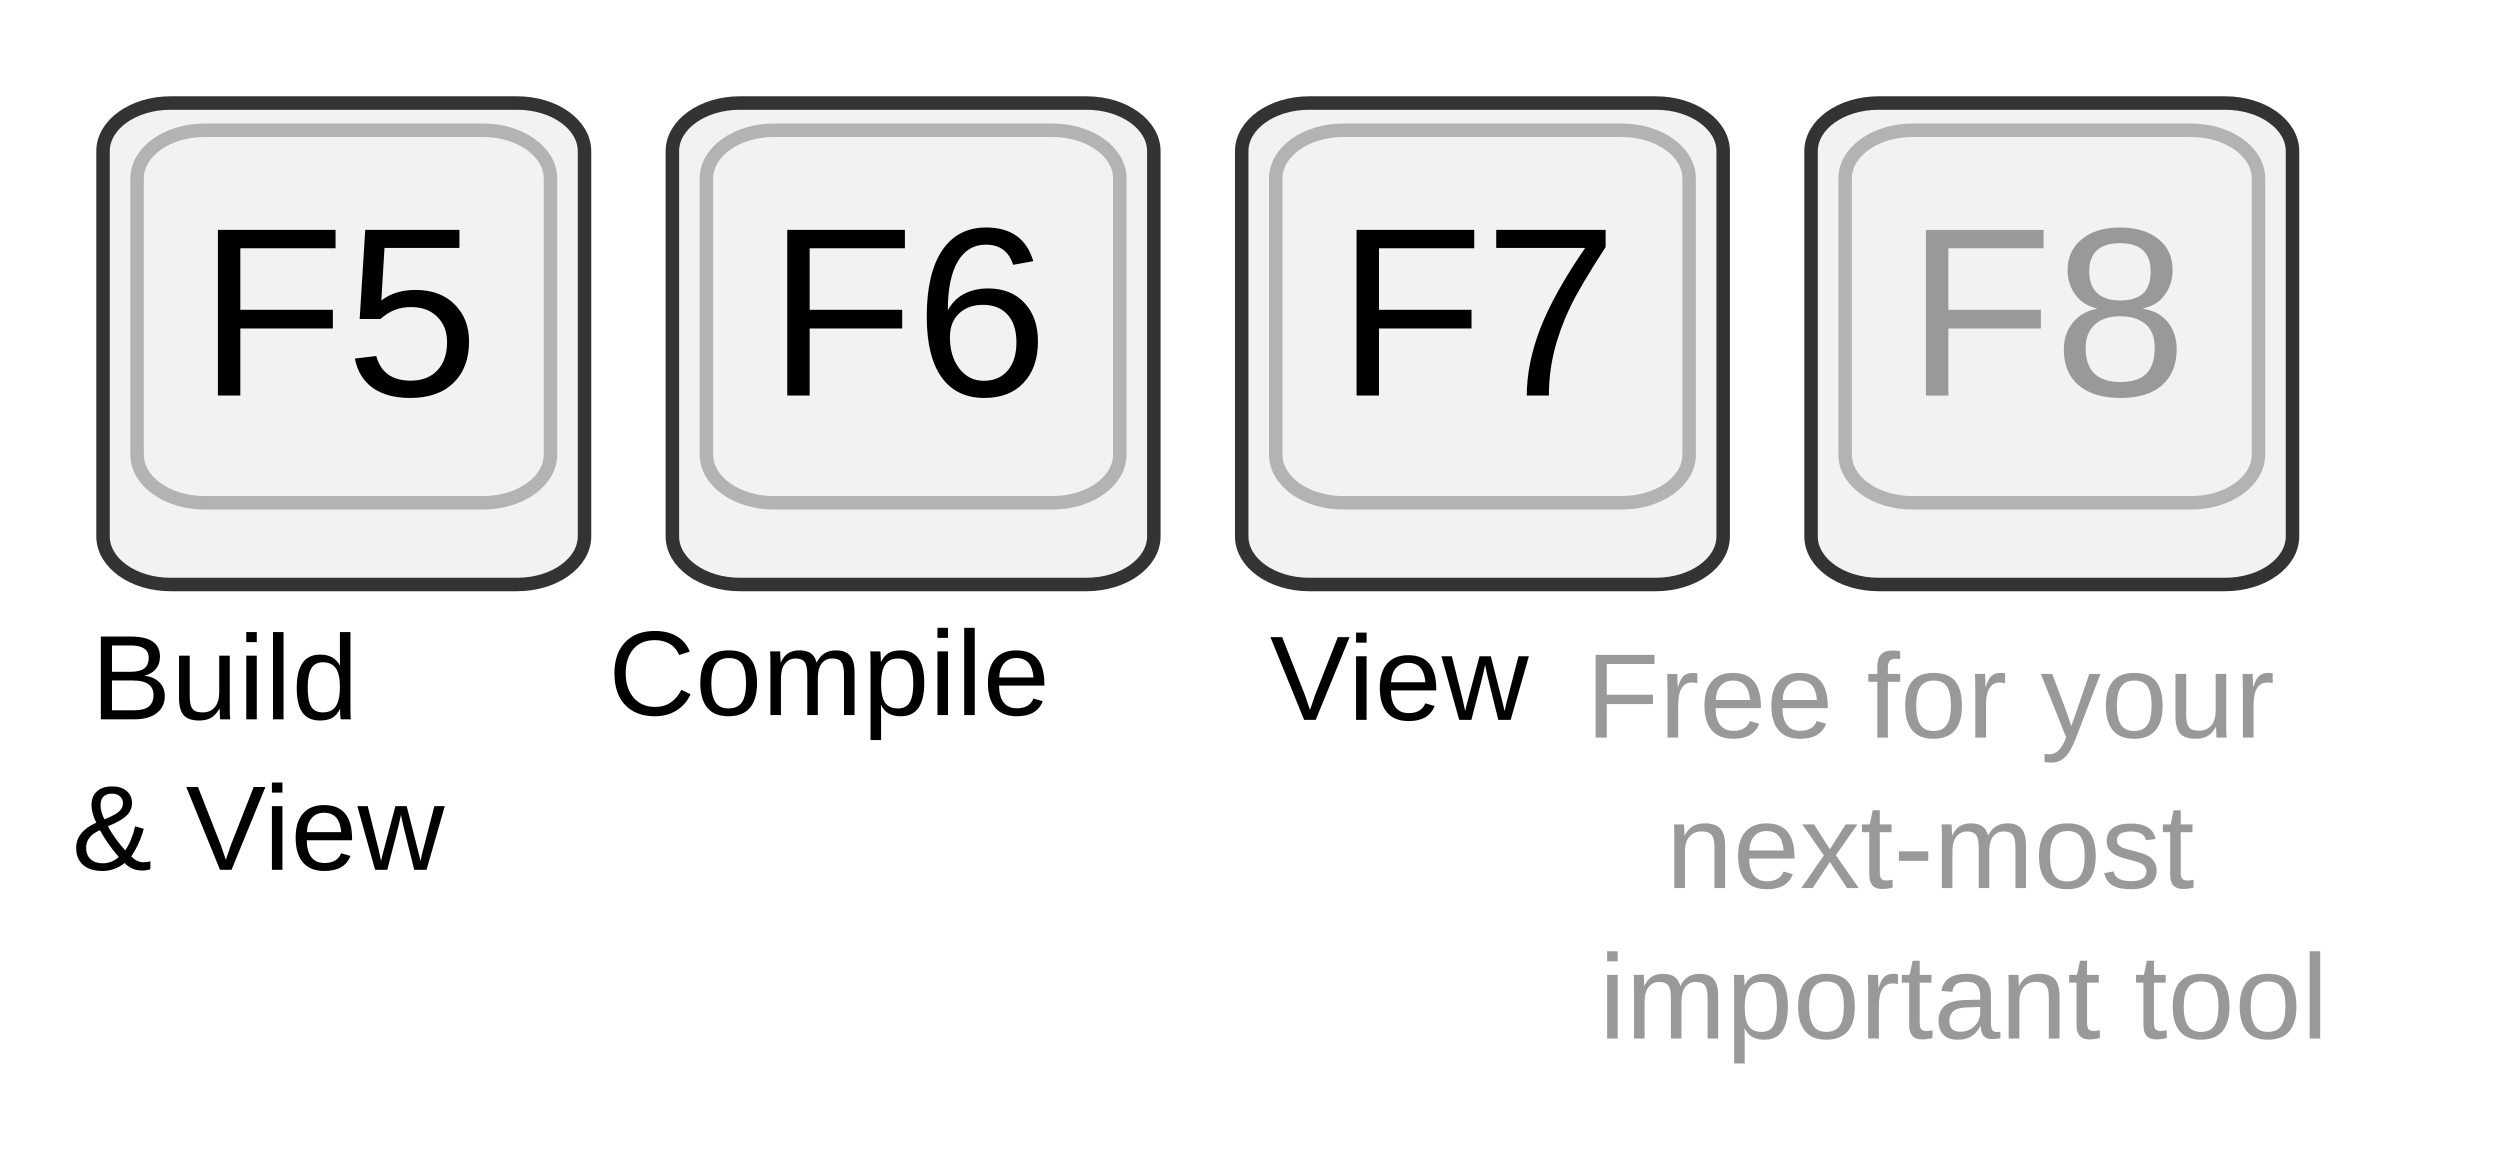
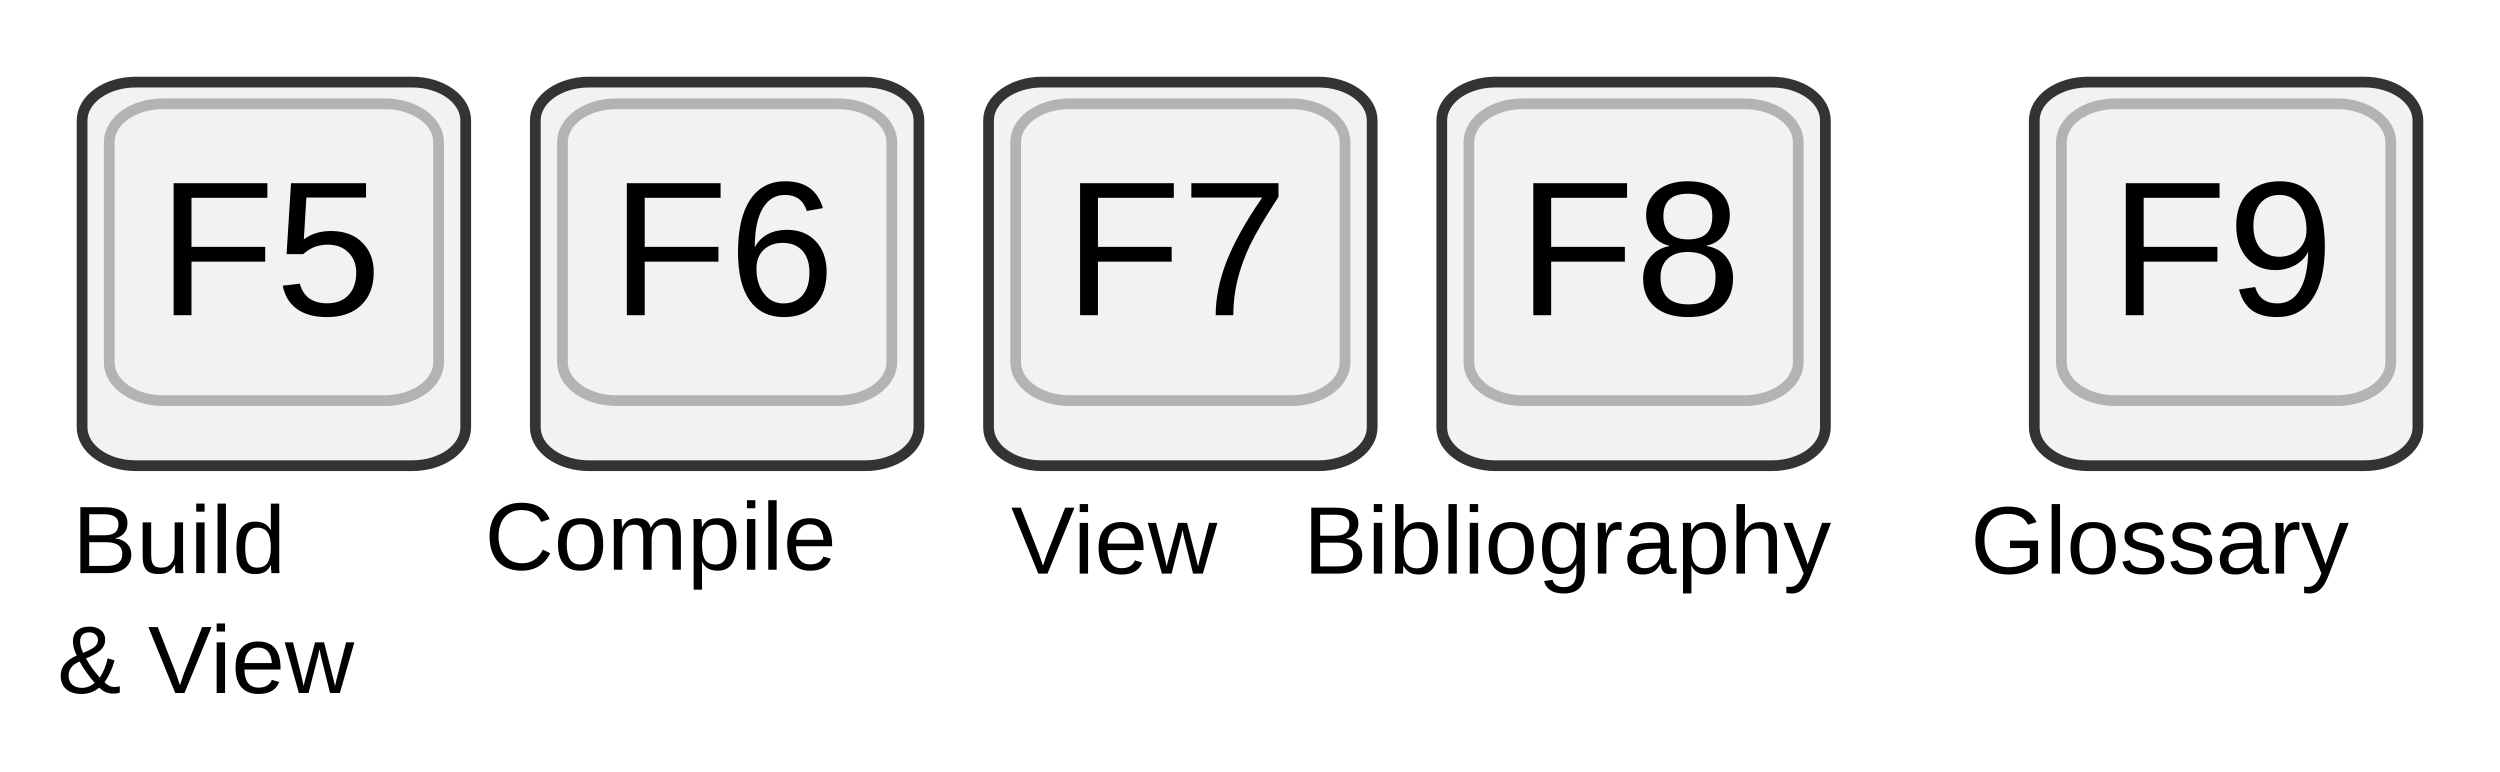
- <svg xmlns="http://www.w3.org/2000/svg" width="259.626" height="120.335" viewBox="0 0 259.626 120.335" id="svg2" version="1.1">
+ <svg xmlns="http://www.w3.org/2000/svg" width="325.844" height="100.533" viewBox="0 0 325.844 100.533" id="svg2" version="1.1">
  <defs id="defs4" />
  <g id="layer1" transform="translate(-141.4216,-115.6622)">
    <g id="g4185" transform="translate(0,3.920035)">
      <rect ry="5" rx="7" y="122.442" x="152.122" height="50" width="50" id="rect4136" style="color:#000000;display:inline;overflow:visible;visibility:visible;opacity:1;fill:#f2f2f2;fill-opacity:1;fill-rule:nonzero;stroke:#333333;stroke-width:1.4;stroke-linecap:round;stroke-linejoin:miter;stroke-miterlimit:4;stroke-dasharray:none;stroke-dashoffset:0;stroke-opacity:1;marker:none;enable-background:accumulate" />
      <rect ry="5" rx="7" y="125.271" x="155.657" height="38.686" width="42.929" id="rect4136-2" style="color:#000000;display:inline;overflow:visible;visibility:visible;opacity:1;fill:#f2f2f2;fill-opacity:1;fill-rule:nonzero;stroke:#b3b3b3;stroke-width:1.4;stroke-linecap:round;stroke-linejoin:miter;stroke-miterlimit:4;stroke-dasharray:none;stroke-dashoffset:0;stroke-opacity:1;marker:none;enable-background:accumulate" />
      <text id="text4142" y="152.821" x="162.003" style="font-style:normal;font-variant:normal;font-weight:normal;font-stretch:normal;font-size:25px;line-height:125%;font-family:Arial;-inkscape-font-specification:Arial;letter-spacing:0px;word-spacing:0px;fill:#000000;fill-opacity:1;stroke:none;stroke-width:1px;stroke-linecap:butt;stroke-linejoin:miter;stroke-opacity:1" xml:space="preserve">
        <tspan y="152.821" x="162.003" id="tspan4144">F5</tspan>
      </text>
    </g>
-     <g transform="translate(59.12613,3.920035)" id="g4185-3">
+     <g transform="translate(59.07223,3.920035)" id="g4185-3">
      <rect ry="5" rx="7" y="122.442" x="152.122" height="50" width="50" id="rect4136-22" style="color:#000000;display:inline;overflow:visible;visibility:visible;opacity:1;fill:#f2f2f2;fill-opacity:1;fill-rule:nonzero;stroke:#333333;stroke-width:1.4;stroke-linecap:round;stroke-linejoin:miter;stroke-miterlimit:4;stroke-dasharray:none;stroke-dashoffset:0;stroke-opacity:1;marker:none;enable-background:accumulate" />
      <rect ry="5" rx="7" y="125.271" x="155.657" height="38.686" width="42.929" id="rect4136-2-2" style="color:#000000;display:inline;overflow:visible;visibility:visible;opacity:1;fill:#f2f2f2;fill-opacity:1;fill-rule:nonzero;stroke:#b3b3b3;stroke-width:1.4;stroke-linecap:round;stroke-linejoin:miter;stroke-miterlimit:4;stroke-dasharray:none;stroke-dashoffset:0;stroke-opacity:1;marker:none;enable-background:accumulate" />
      <text id="text4142-5" y="152.821" x="162.003" style="font-style:normal;font-variant:normal;font-weight:normal;font-stretch:normal;font-size:25px;line-height:125%;font-family:Arial;-inkscape-font-specification:Arial;letter-spacing:0px;word-spacing:0px;fill:#000000;fill-opacity:1;stroke:none;stroke-width:1px;stroke-linecap:butt;stroke-linejoin:miter;stroke-opacity:1" xml:space="preserve">
        <tspan y="152.821" x="162.003" id="tspan4144-9">F6</tspan>
      </text>
    </g>
-     <g transform="translate(118.2523,3.920035)" id="g4185-5">
-       <rect ry="5" rx="7" y="122.442" x="152.122" height="50" width="50" id="rect4136-4" style="color:#000000;display:inline;overflow:visible;visibility:visible;opacity:1;fill:#f2f2f2;fill-opacity:1;fill-rule:nonzero;stroke:#333333;stroke-width:1.4;stroke-linecap:round;stroke-linejoin:miter;stroke-miterlimit:4;stroke-dasharray:none;stroke-dashoffset:0;stroke-opacity:1;marker:none;enable-background:accumulate" />
-       <rect ry="5" rx="7" y="125.271" x="155.657" height="38.686" width="42.929" id="rect4136-2-28" style="color:#000000;display:inline;overflow:visible;visibility:visible;opacity:1;fill:#f2f2f2;fill-opacity:1;fill-rule:nonzero;stroke:#b3b3b3;stroke-width:1.4;stroke-linecap:round;stroke-linejoin:miter;stroke-miterlimit:4;stroke-dasharray:none;stroke-dashoffset:0;stroke-opacity:1;marker:none;enable-background:accumulate" />
-       <text id="text4142-6" y="152.821" x="162.003" style="font-style:normal;font-variant:normal;font-weight:normal;font-stretch:normal;font-size:25px;line-height:125%;font-family:Arial;-inkscape-font-specification:Arial;letter-spacing:0px;word-spacing:0px;fill:#000000;fill-opacity:1;stroke:none;stroke-width:1px;stroke-linecap:butt;stroke-linejoin:miter;stroke-opacity:1" xml:space="preserve">
-         <tspan y="152.821" x="162.003" id="tspan4144-3">F7</tspan>
-       </text>
-     </g>
-     <rect style="color:#000000;display:inline;overflow:visible;visibility:visible;opacity:1;fill:#f2f2f2;fill-opacity:1;fill-rule:nonzero;stroke:#333333;stroke-width:1.4;stroke-linecap:round;stroke-linejoin:miter;stroke-miterlimit:4;stroke-dasharray:none;stroke-dashoffset:0;stroke-opacity:1;marker:none;enable-background:accumulate" id="rect4136-7" width="50" height="50" x="329.5" y="126.362" rx="7" ry="5" />
-     <rect style="color:#000000;display:inline;overflow:visible;visibility:visible;opacity:1;fill:#f2f2f2;fill-opacity:1;fill-rule:nonzero;stroke:#b3b3b3;stroke-width:1.4;stroke-linecap:round;stroke-linejoin:miter;stroke-miterlimit:4;stroke-dasharray:none;stroke-dashoffset:0;stroke-opacity:1;marker:none;enable-background:accumulate" id="rect4136-2-1" width="42.929" height="38.686" x="333.036" y="129.191" rx="7" ry="5" />
-     <text xml:space="preserve" style="font-style:normal;font-variant:normal;font-weight:normal;font-stretch:normal;font-size:25px;line-height:125%;font-family:Arial;-inkscape-font-specification:Arial;letter-spacing:0px;word-spacing:0px;fill:#999999;fill-opacity:1;stroke:none;stroke-width:1px;stroke-linecap:butt;stroke-linejoin:miter;stroke-opacity:1" x="339.382" y="156.741" id="text4142-9">
-       <tspan id="tspan4144-8" x="339.382" y="156.741">F8</tspan>
-     </text>
    <text xml:space="preserve" style="font-style:normal;font-variant:normal;font-weight:normal;font-stretch:normal;font-size:12.5px;line-height:125%;font-family:Arial;-inkscape-font-specification:Arial;text-align:center;letter-spacing:0px;word-spacing:0px;text-anchor:middle;fill:#000000;fill-opacity:1;stroke:none;stroke-width:1px;stroke-linecap:butt;stroke-linejoin:miter;stroke-opacity:1" x="176.917" y="190.362" id="text4259">
      <tspan id="tspan4261" x="176.917" y="190.362">Build</tspan>
      <tspan x="176.917" y="205.987" id="tspan4263">&amp; View</tspan>
    </text>
    <text xml:space="preserve" style="font-style:normal;font-weight:normal;font-size:12.5px;line-height:125%;font-family:'Times New Roman';-inkscape-font-specification:Sans;letter-spacing:0px;word-spacing:0px;fill:#000000;fill-opacity:1;stroke:none;stroke-width:1px;stroke-linecap:butt;stroke-linejoin:miter;stroke-opacity:1" x="224.5" y="187.362" id="text4265">
      <tspan id="tspan4267" x="224.5" y="187.362" />
    </text>
    <text xml:space="preserve" style="font-style:normal;font-variant:normal;font-weight:normal;font-stretch:normal;font-size:12.5px;line-height:125%;font-family:Arial;-inkscape-font-specification:Arial;text-align:center;letter-spacing:0px;word-spacing:0px;text-anchor:middle;fill:#000000;fill-opacity:1;stroke:none;stroke-width:1px;stroke-linecap:butt;stroke-linejoin:miter;stroke-opacity:1" x="236.199" y="189.92" id="text4259-1">
      <tspan x="236.199" y="189.92" id="tspan4263-5">Compile</tspan>
    </text>
-     <text xml:space="preserve" style="font-style:normal;font-variant:normal;font-weight:normal;font-stretch:normal;font-size:12.5px;line-height:125%;font-family:Arial;-inkscape-font-specification:Arial;text-align:center;letter-spacing:0px;word-spacing:0px;text-anchor:middle;fill:#000000;fill-opacity:1;stroke:none;stroke-width:1px;stroke-linecap:butt;stroke-linejoin:miter;stroke-opacity:1" x="295.41" y="190.42" id="text4259-1-4">
-       <tspan x="295.41" y="190.42" id="tspan4263-5-0">View</tspan>
+     <g transform="translate(118.1445,3.920035)" id="g4185-5">
+       <rect ry="5" rx="7" y="122.442" x="152.122" height="50" width="50" id="rect4136-4" style="color:#000000;display:inline;overflow:visible;visibility:visible;opacity:1;fill:#f2f2f2;fill-opacity:1;fill-rule:nonzero;stroke:#333333;stroke-width:1.4;stroke-linecap:round;stroke-linejoin:miter;stroke-miterlimit:4;stroke-dasharray:none;stroke-dashoffset:0;stroke-opacity:1;marker:none;enable-background:accumulate" />
+       <rect ry="5" rx="7" y="125.271" x="155.657" height="38.686" width="42.929" id="rect4136-2-28" style="color:#000000;display:inline;overflow:visible;visibility:visible;opacity:1;fill:#f2f2f2;fill-opacity:1;fill-rule:nonzero;stroke:#b3b3b3;stroke-width:1.4;stroke-linecap:round;stroke-linejoin:miter;stroke-miterlimit:4;stroke-dasharray:none;stroke-dashoffset:0;stroke-opacity:1;marker:none;enable-background:accumulate" />
+       <text id="text4142-6" y="152.821" x="162.003" style="font-style:normal;font-variant:normal;font-weight:normal;font-stretch:normal;font-size:25px;line-height:125%;font-family:Arial;-inkscape-font-specification:Arial;letter-spacing:0px;word-spacing:0px;fill:#000000;fill-opacity:1;stroke:none;stroke-width:1px;stroke-linecap:butt;stroke-linejoin:miter;stroke-opacity:1" xml:space="preserve">
+         <tspan y="152.821" x="162.003" id="tspan4144-3">F7</tspan>
+       </text>
+     </g>
+     <text xml:space="preserve" style="font-style:normal;font-variant:normal;font-weight:normal;font-stretch:normal;font-size:12.5px;line-height:125%;font-family:Arial;-inkscape-font-specification:Arial;text-align:center;letter-spacing:0px;word-spacing:0px;text-anchor:middle;fill:#000000;fill-opacity:1;stroke:none;stroke-width:1px;stroke-linecap:butt;stroke-linejoin:miter;stroke-opacity:1" x="295.303" y="190.42" id="text4259-1-4">
+       <tspan x="295.303" y="190.42" id="tspan4263-5-0">View</tspan>
    </text>
    <text xml:space="preserve" style="font-style:normal;font-weight:normal;font-size:12.5px;line-height:125%;font-family:'Times New Roman';-inkscape-font-specification:Sans;letter-spacing:0px;word-spacing:0px;fill:#000000;fill-opacity:1;stroke:none;stroke-width:1px;stroke-linecap:butt;stroke-linejoin:miter;stroke-opacity:1" x="338" y="192.862" id="text4315">
      <tspan id="tspan4317" x="338" y="192.862" />
    </text>
-     <text xml:space="preserve" style="font-style:normal;font-variant:normal;font-weight:normal;font-stretch:normal;font-size:12.5px;line-height:125%;font-family:Arial;-inkscape-font-specification:Arial;text-align:center;letter-spacing:0px;word-spacing:0px;text-anchor:middle;fill:#999999;fill-opacity:1;stroke:none;stroke-width:1px;stroke-linecap:butt;stroke-linejoin:miter;stroke-opacity:1" x="354.03" y="192.263" id="text4259-1-4-9">
-       <tspan x="354.03" y="192.263" id="tspan4339">Free for your</tspan>
-       <tspan x="354.03" y="207.888" id="tspan4347">next-most</tspan>
-       <tspan x="354.03" y="223.513" id="tspan4345">important tool</tspan>
+     <g transform="translate(177.2167,3.920035)" id="g4185-5-6">
+       <rect ry="5" rx="7" y="122.442" x="152.122" height="50" width="50" id="rect4136-4-3" style="color:#000000;display:inline;overflow:visible;visibility:visible;opacity:1;fill:#f2f2f2;fill-opacity:1;fill-rule:nonzero;stroke:#333333;stroke-width:1.4;stroke-linecap:round;stroke-linejoin:miter;stroke-miterlimit:4;stroke-dasharray:none;stroke-dashoffset:0;stroke-opacity:1;marker:none;enable-background:accumulate" />
+       <rect ry="5" rx="7" y="125.271" x="155.657" height="38.686" width="42.929" id="rect4136-2-28-8" style="color:#000000;display:inline;overflow:visible;visibility:visible;opacity:1;fill:#f2f2f2;fill-opacity:1;fill-rule:nonzero;stroke:#b3b3b3;stroke-width:1.4;stroke-linecap:round;stroke-linejoin:miter;stroke-miterlimit:4;stroke-dasharray:none;stroke-dashoffset:0;stroke-opacity:1;marker:none;enable-background:accumulate" />
+       <text id="text4142-6-1" y="152.821" x="162.003" style="font-style:normal;font-variant:normal;font-weight:normal;font-stretch:normal;font-size:25px;line-height:125%;font-family:Arial;-inkscape-font-specification:Arial;letter-spacing:0px;word-spacing:0px;fill:#000000;fill-opacity:1;stroke:none;stroke-width:1px;stroke-linecap:butt;stroke-linejoin:miter;stroke-opacity:1" xml:space="preserve">
+         <tspan y="152.821" x="162.003" id="tspan4144-3-6">F8</tspan>
+       </text>
+     </g>
+     <text xml:space="preserve" style="font-style:normal;font-variant:normal;font-weight:normal;font-stretch:normal;font-size:12.5px;line-height:125%;font-family:Arial;-inkscape-font-specification:Arial;text-align:center;letter-spacing:0px;word-spacing:0px;text-anchor:middle;fill:#000000;fill-opacity:1;stroke:none;stroke-width:1px;stroke-linecap:butt;stroke-linejoin:miter;stroke-opacity:1" x="354.375" y="190.42" id="text4259-1-4-5">
+       <tspan x="354.375" y="190.42" id="tspan4263-5-0-5">Bibliography</tspan>
+     </text>
+     <g transform="translate(254.4439,3.920035)" id="g4185-5-6-0">
+       <rect ry="5" rx="7" y="122.442" x="152.122" height="50" width="50" id="rect4136-4-3-2" style="color:#000000;display:inline;overflow:visible;visibility:visible;opacity:1;fill:#f2f2f2;fill-opacity:1;fill-rule:nonzero;stroke:#333333;stroke-width:1.4;stroke-linecap:round;stroke-linejoin:miter;stroke-miterlimit:4;stroke-dasharray:none;stroke-dashoffset:0;stroke-opacity:1;marker:none;enable-background:accumulate" />
+       <rect ry="5" rx="7" y="125.271" x="155.657" height="38.686" width="42.929" id="rect4136-2-28-8-1" style="color:#000000;display:inline;overflow:visible;visibility:visible;opacity:1;fill:#f2f2f2;fill-opacity:1;fill-rule:nonzero;stroke:#b3b3b3;stroke-width:1.4;stroke-linecap:round;stroke-linejoin:miter;stroke-miterlimit:4;stroke-dasharray:none;stroke-dashoffset:0;stroke-opacity:1;marker:none;enable-background:accumulate" />
+       <text id="text4142-6-1-1" y="152.821" x="162.003" style="font-style:normal;font-variant:normal;font-weight:normal;font-stretch:normal;font-size:25px;line-height:125%;font-family:Arial;-inkscape-font-specification:Arial;letter-spacing:0px;word-spacing:0px;fill:#000000;fill-opacity:1;stroke:none;stroke-width:1px;stroke-linecap:butt;stroke-linejoin:miter;stroke-opacity:1" xml:space="preserve">
+         <tspan y="152.821" x="162.003" id="tspan4144-3-6-3">F9</tspan>
+       </text>
+     </g>
+     <text xml:space="preserve" style="font-style:normal;font-variant:normal;font-weight:normal;font-stretch:normal;font-size:12.5px;line-height:125%;font-family:Arial;-inkscape-font-specification:Arial;text-align:center;letter-spacing:0px;word-spacing:0px;text-anchor:middle;fill:#000000;fill-opacity:1;stroke:none;stroke-width:1px;stroke-linecap:butt;stroke-linejoin:miter;stroke-opacity:1" x="431.602" y="190.42" id="text4259-1-4-5-6">
+       <tspan x="431.602" y="190.42" id="tspan4263-5-0-5-6">Glossary</tspan>
    </text>
  </g>
</svg>
